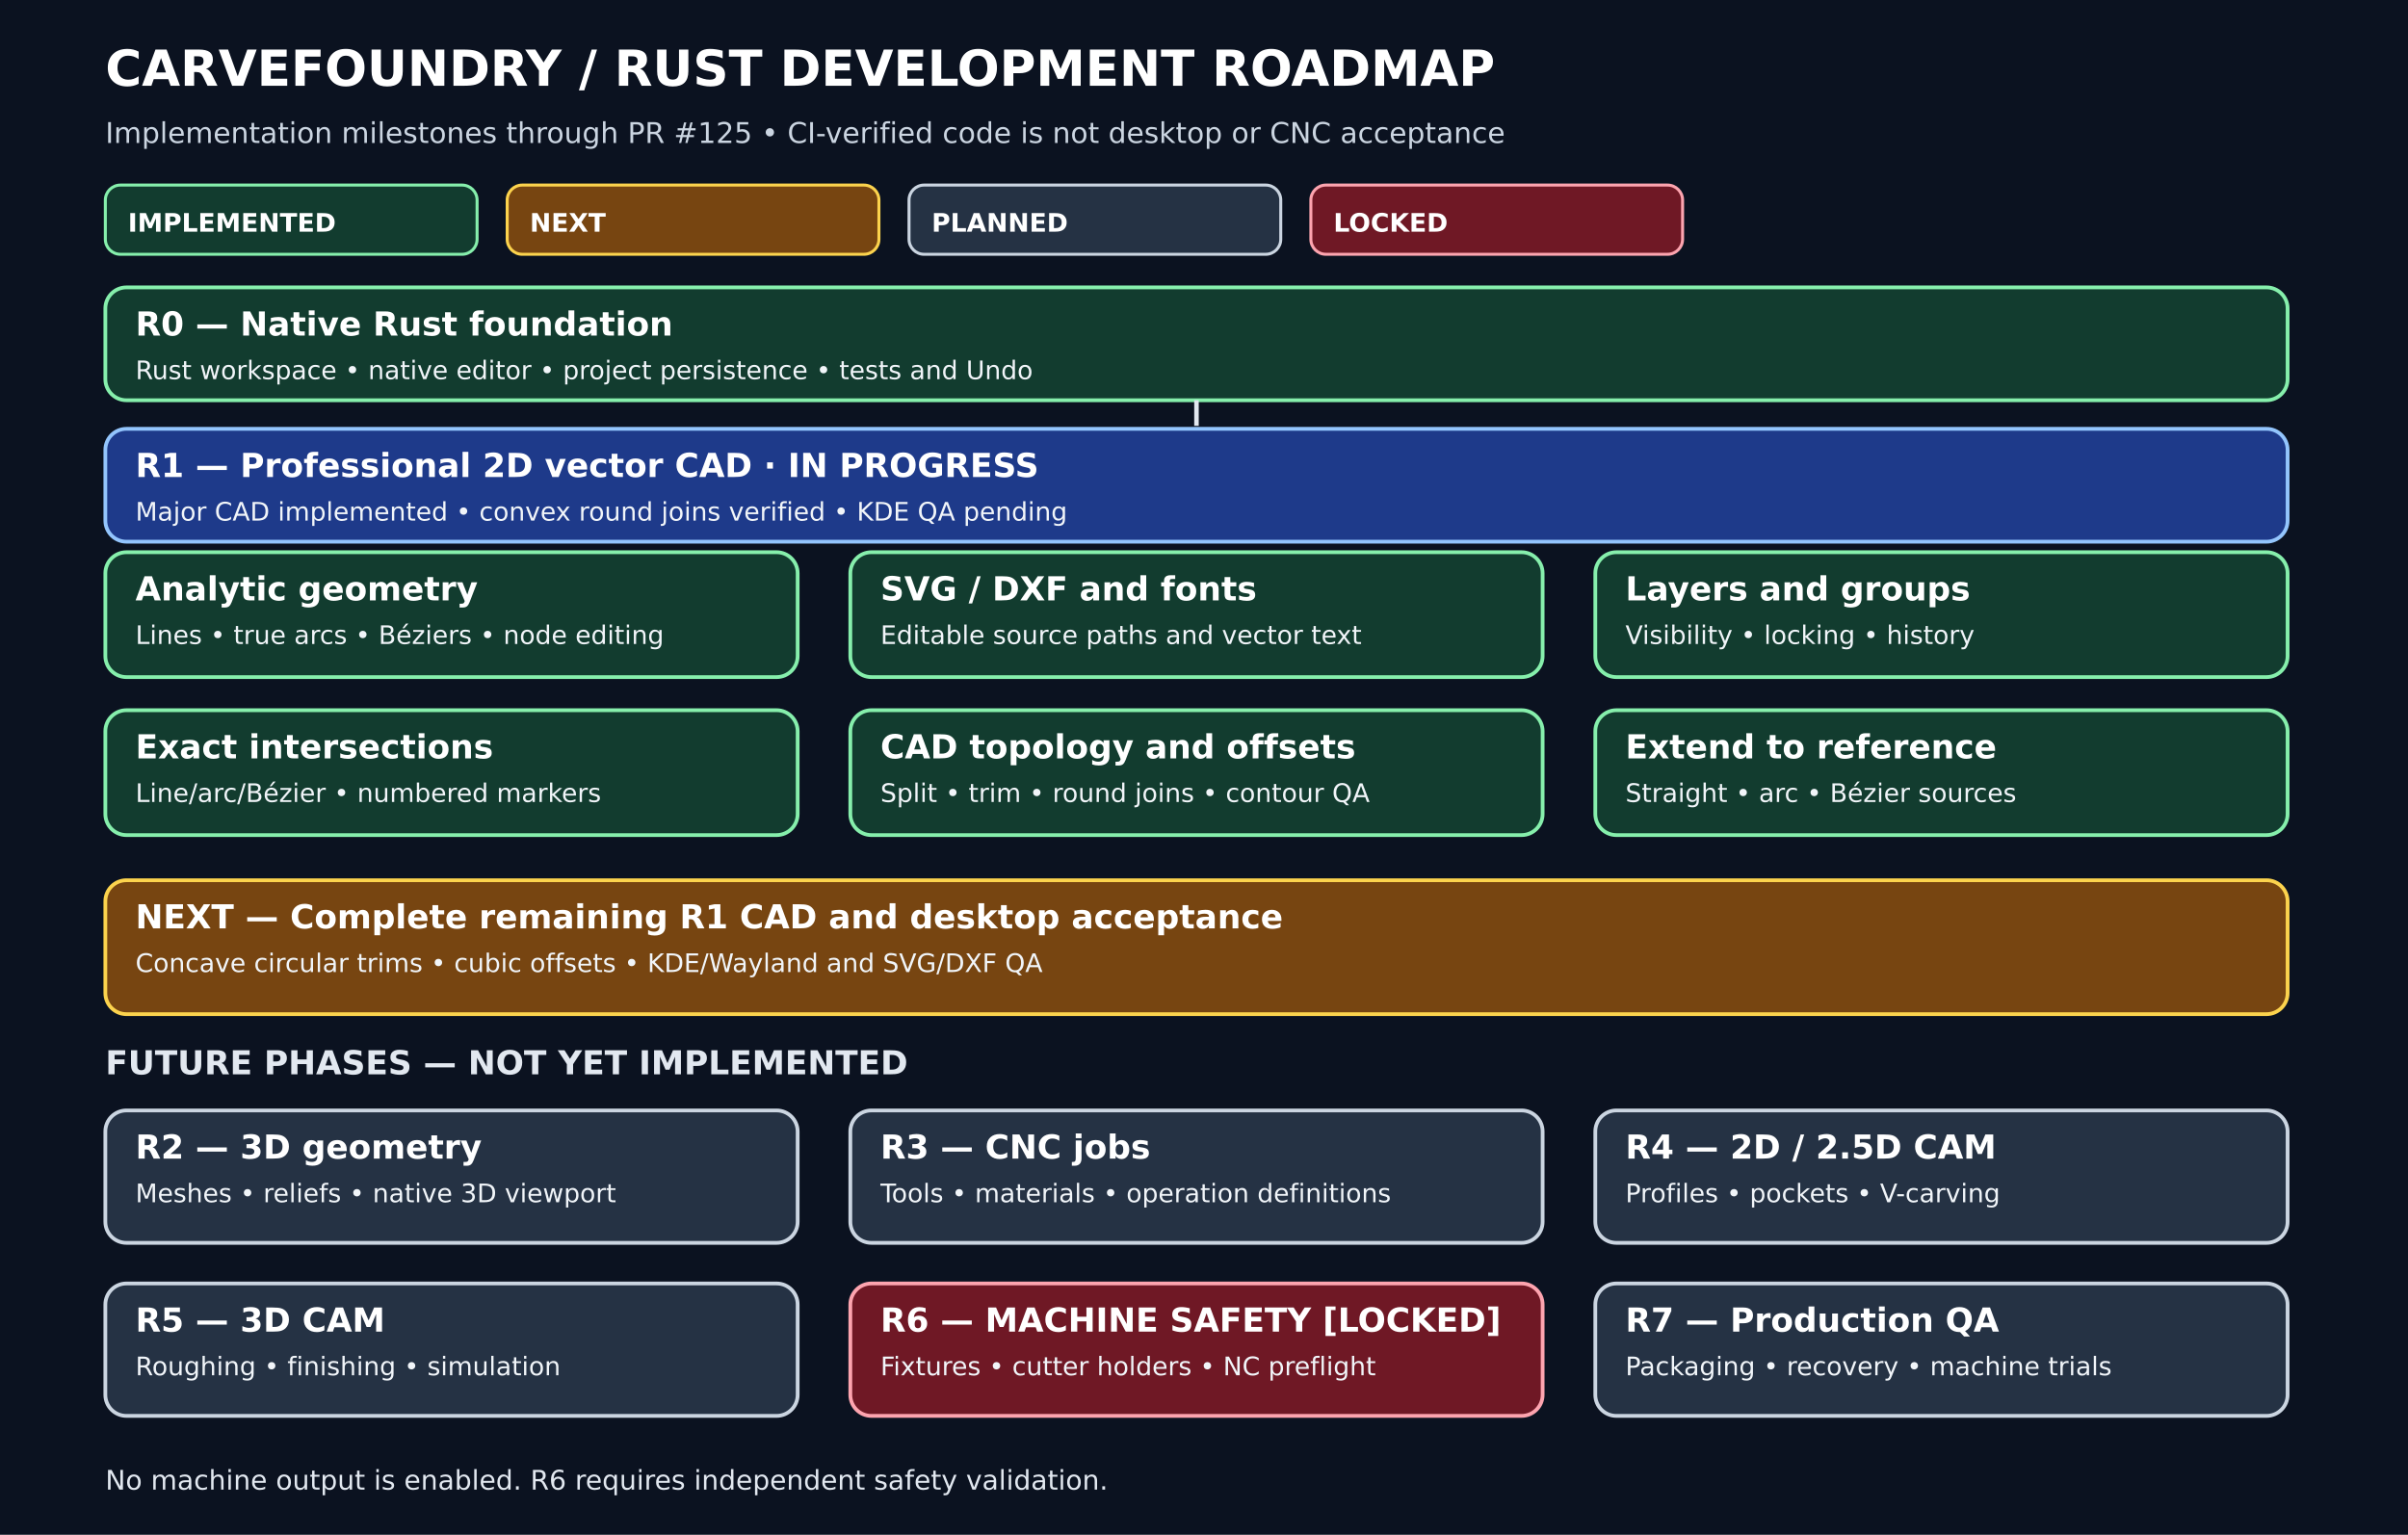
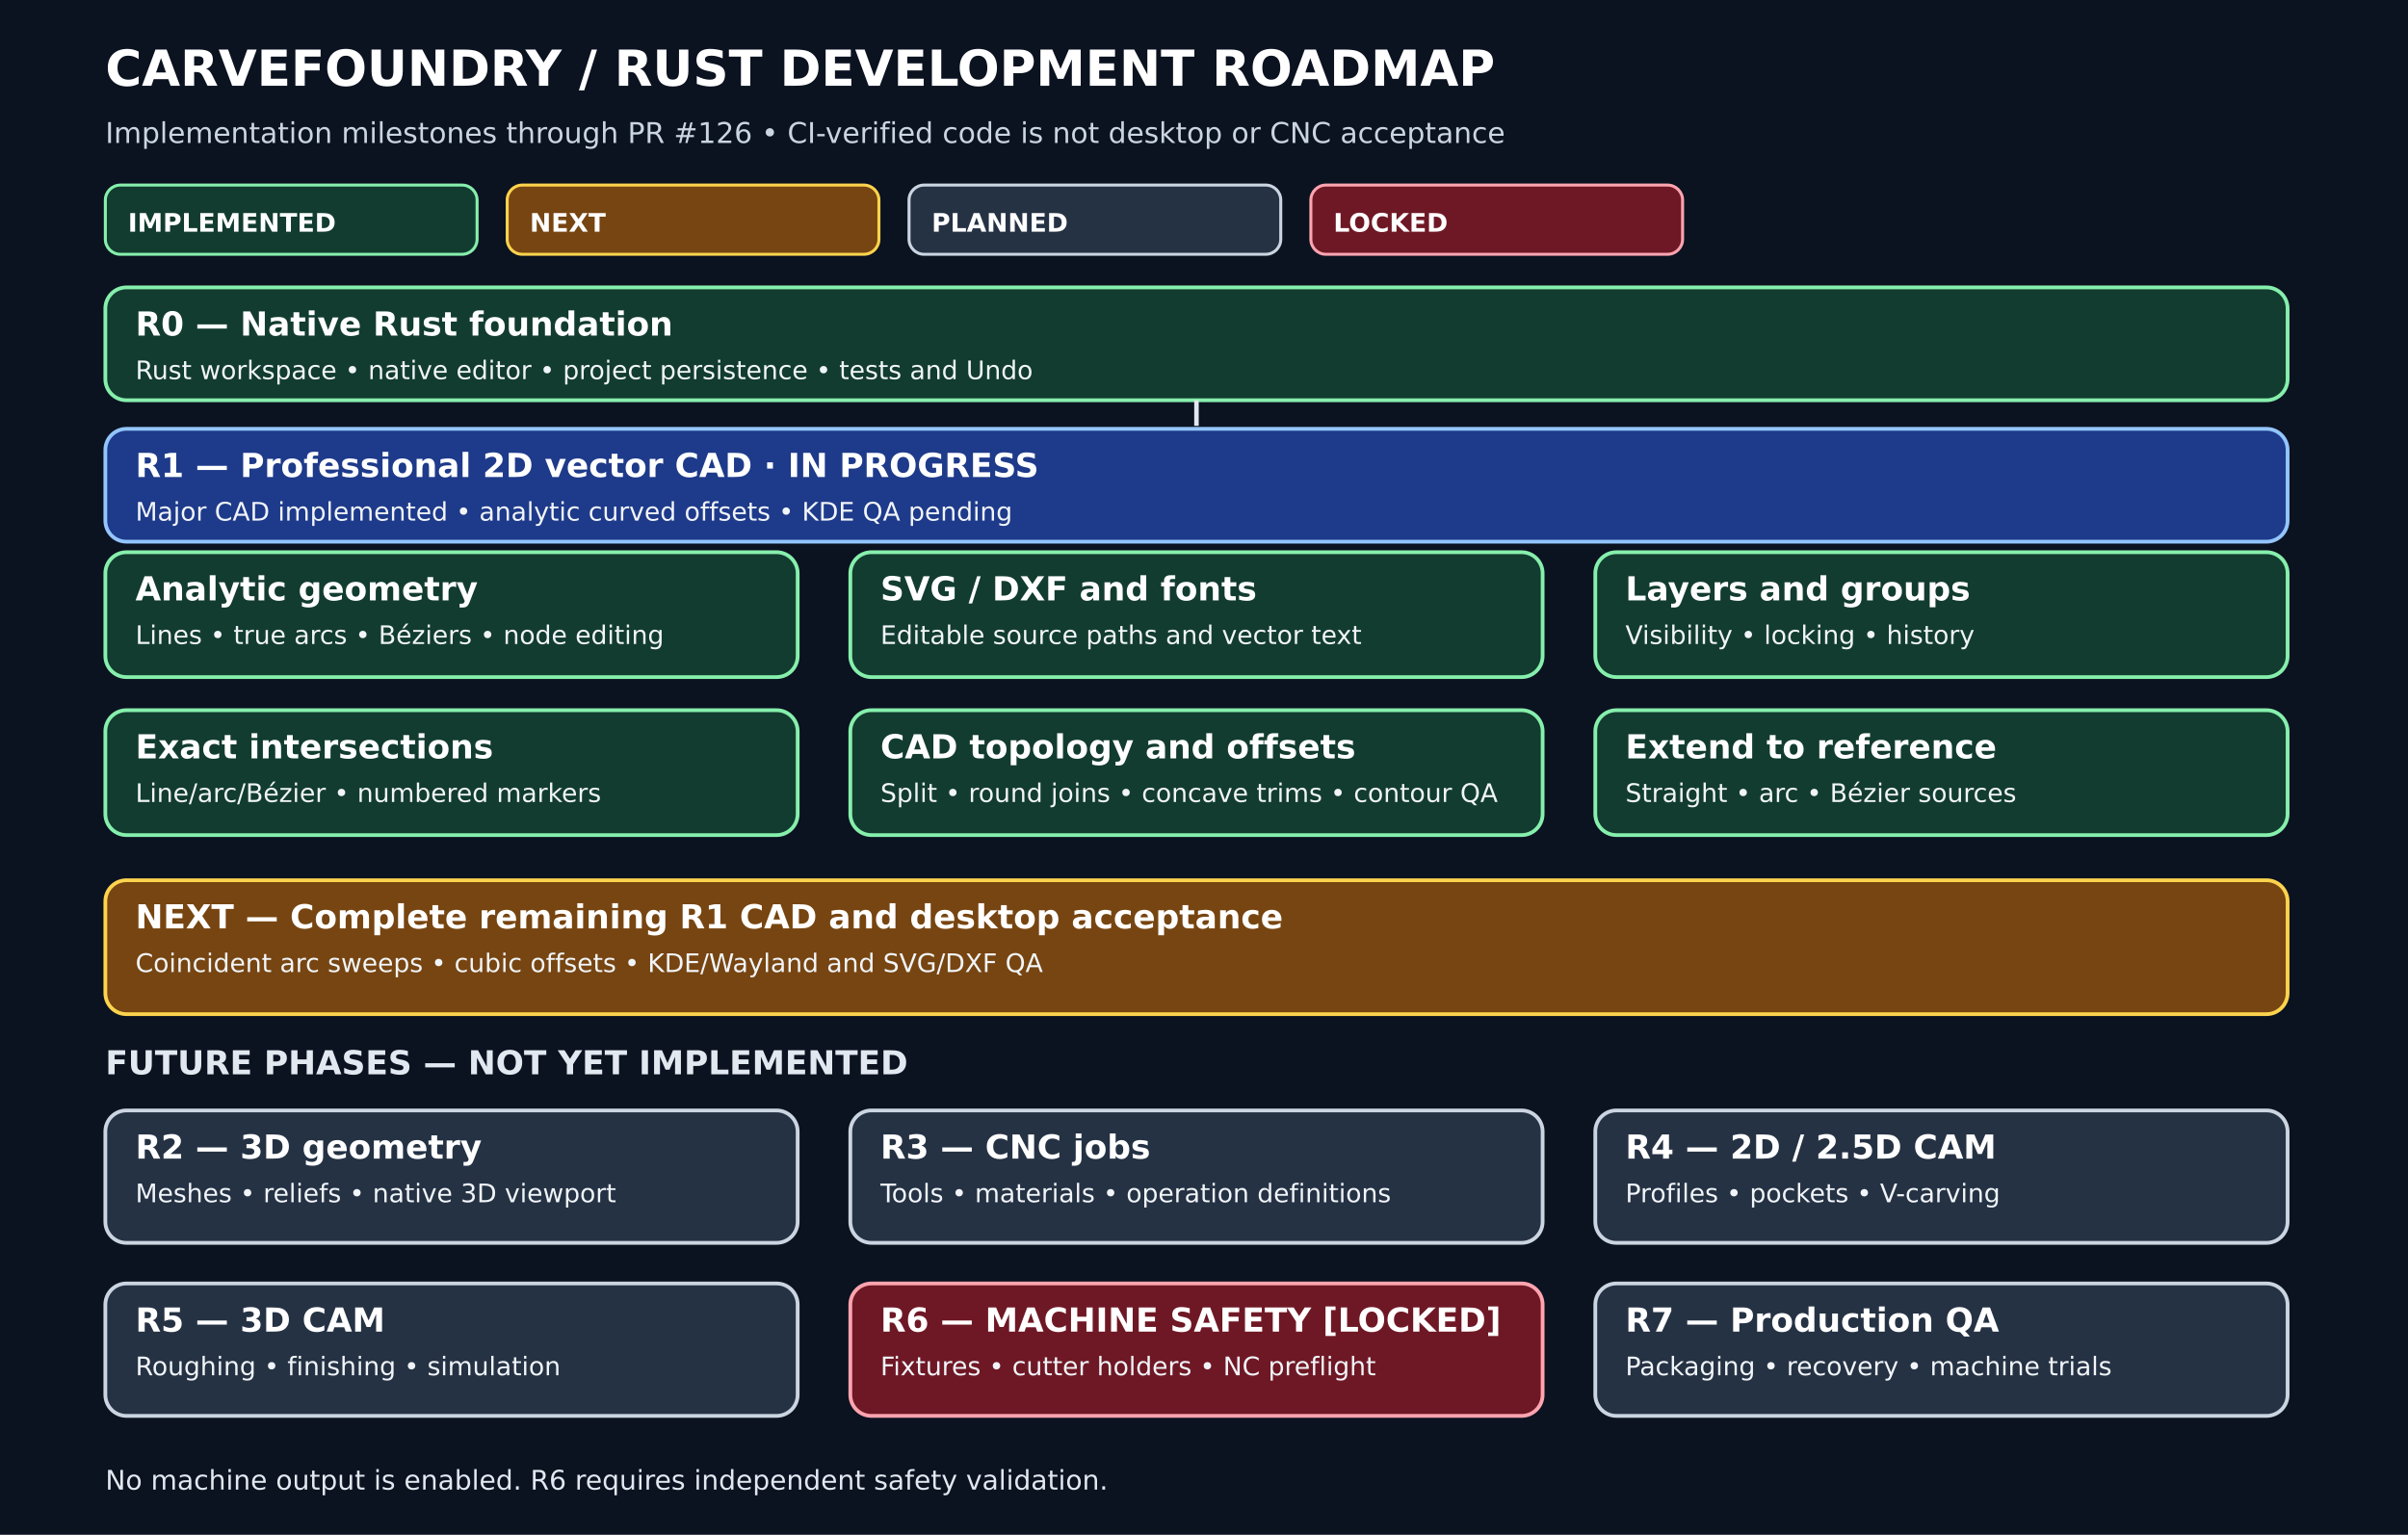
<svg xmlns="http://www.w3.org/2000/svg" width="1600" height="1020" viewBox="0 0 1600 1020" role="img" aria-labelledby="roadmap-title roadmap-desc">
  <rect width="1600" height="1020" fill="#0b1220" />
  <text x="70" y="57" fill="#ffffff" font-family="DejaVu Sans, Arial, sans-serif" font-weight="800" font-size="33">CARVEFOUNDRY  /  RUST DEVELOPMENT ROADMAP</text>
-   <text x="70" y="95" fill="#cbd5e1" font-family="DejaVu Sans, Arial, sans-serif" font-weight="500" font-size="19">Implementation milestones through PR #125  •  CI-verified code is not desktop or CNC acceptance</text>
+   <text x="70" y="95" fill="#cbd5e1" font-family="DejaVu Sans, Arial, sans-serif" font-weight="500" font-size="19">Implementation milestones through PR #126  •  CI-verified code is not desktop or CNC acceptance</text>
  <rect x="70" y="123" width="247" height="46" rx="10" fill="#123c2f" stroke="#86efac" stroke-width="2" />
  <text x="85" y="154" fill="#ffffff" font-family="DejaVu Sans, Arial, sans-serif" font-weight="700" font-size="17">IMPLEMENTED</text>
  <rect x="337" y="123" width="247" height="46" rx="10" fill="#774511" stroke="#fcd34d" stroke-width="2" />
  <text x="352" y="154" fill="#ffffff" font-family="DejaVu Sans, Arial, sans-serif" font-weight="700" font-size="17">NEXT</text>
  <rect x="604" y="123" width="247" height="46" rx="10" fill="#253244" stroke="#cbd5e1" stroke-width="2" />
  <text x="619" y="154" fill="#ffffff" font-family="DejaVu Sans, Arial, sans-serif" font-weight="700" font-size="17">PLANNED</text>
  <rect x="871" y="123" width="247" height="46" rx="10" fill="#6f1825" stroke="#fda4af" stroke-width="2" />
  <text x="886" y="154" fill="#ffffff" font-family="DejaVu Sans, Arial, sans-serif" font-weight="700" font-size="17">LOCKED</text>
  <rect x="70" y="191" width="1450" height="75" rx="14" fill="#123c2f" stroke="#86efac" stroke-width="2.5" />
  <text x="90" y="223" fill="#ffffff" font-family="DejaVu Sans, Arial, sans-serif" font-weight="700" font-size="22">R0  —  Native Rust foundation</text>
  <text x="90" y="252" fill="#f1f5f9" font-family="DejaVu Sans, Arial, sans-serif" font-weight="500" font-size="17">Rust workspace • native editor • project persistence • tests and Undo</text>
  <path d="M795 266 V283" stroke="#e2e8f0" stroke-width="3" fill="none" />
  <rect x="70" y="285" width="1450" height="75" rx="14" fill="#1e3a8a" stroke="#93c5fd" stroke-width="2.5" />
  <text x="90" y="317" fill="#ffffff" font-family="DejaVu Sans, Arial, sans-serif" font-weight="700" font-size="22">R1  —  Professional 2D vector CAD  ·  IN PROGRESS</text>
-   <text x="90" y="346" fill="#f1f5f9" font-family="DejaVu Sans, Arial, sans-serif" font-weight="500" font-size="17">Major CAD implemented • convex round joins verified • KDE QA pending</text>
+   <text x="90" y="346" fill="#f1f5f9" font-family="DejaVu Sans, Arial, sans-serif" font-weight="500" font-size="17">Major CAD implemented • analytic curved offsets • KDE QA pending</text>
  <rect x="70" y="367" width="460" height="83" rx="14" fill="#123c2f" stroke="#86efac" stroke-width="2.5" />
  <text x="90" y="399" fill="#ffffff" font-family="DejaVu Sans, Arial, sans-serif" font-weight="700" font-size="22">Analytic geometry</text>
  <text x="90" y="428" fill="#f1f5f9" font-family="DejaVu Sans, Arial, sans-serif" font-weight="500" font-size="17">Lines • true arcs • Béziers • node editing</text>
  <rect x="565" y="367" width="460" height="83" rx="14" fill="#123c2f" stroke="#86efac" stroke-width="2.5" />
  <text x="585" y="399" fill="#ffffff" font-family="DejaVu Sans, Arial, sans-serif" font-weight="700" font-size="22">SVG / DXF and fonts</text>
  <text x="585" y="428" fill="#f1f5f9" font-family="DejaVu Sans, Arial, sans-serif" font-weight="500" font-size="17">Editable source paths and vector text</text>
  <rect x="1060" y="367" width="460" height="83" rx="14" fill="#123c2f" stroke="#86efac" stroke-width="2.5" />
  <text x="1080" y="399" fill="#ffffff" font-family="DejaVu Sans, Arial, sans-serif" font-weight="700" font-size="22">Layers and groups</text>
  <text x="1080" y="428" fill="#f1f5f9" font-family="DejaVu Sans, Arial, sans-serif" font-weight="500" font-size="17">Visibility • locking • history</text>
  <rect x="70" y="472" width="460" height="83" rx="14" fill="#123c2f" stroke="#86efac" stroke-width="2.5" />
  <text x="90" y="504" fill="#ffffff" font-family="DejaVu Sans, Arial, sans-serif" font-weight="700" font-size="22">Exact intersections</text>
  <text x="90" y="533" fill="#f1f5f9" font-family="DejaVu Sans, Arial, sans-serif" font-weight="500" font-size="17">Line/arc/Bézier • numbered markers</text>
  <rect x="565" y="472" width="460" height="83" rx="14" fill="#123c2f" stroke="#86efac" stroke-width="2.5" />
  <text x="585" y="504" fill="#ffffff" font-family="DejaVu Sans, Arial, sans-serif" font-weight="700" font-size="22">CAD topology and offsets</text>
-   <text x="585" y="533" fill="#f1f5f9" font-family="DejaVu Sans, Arial, sans-serif" font-weight="500" font-size="17">Split • trim • round joins • contour QA</text>
+   <text x="585" y="533" fill="#f1f5f9" font-family="DejaVu Sans, Arial, sans-serif" font-weight="500" font-size="17">Split • round joins • concave trims • contour QA</text>
  <rect x="1060" y="472" width="460" height="83" rx="14" fill="#123c2f" stroke="#86efac" stroke-width="2.5" />
  <text x="1080" y="504" fill="#ffffff" font-family="DejaVu Sans, Arial, sans-serif" font-weight="700" font-size="22">Extend to reference</text>
  <text x="1080" y="533" fill="#f1f5f9" font-family="DejaVu Sans, Arial, sans-serif" font-weight="500" font-size="17">Straight • arc • Bézier sources</text>
  <rect x="70" y="585" width="1450" height="89" rx="14" fill="#774511" stroke="#fcd34d" stroke-width="2.5" />
  <text x="90" y="617" fill="#ffffff" font-family="DejaVu Sans, Arial, sans-serif" font-weight="700" font-size="22">NEXT  —  Complete remaining R1 CAD and desktop acceptance</text>
-   <text x="90" y="646" fill="#f1f5f9" font-family="DejaVu Sans, Arial, sans-serif" font-weight="500" font-size="17">Concave circular trims • cubic offsets • KDE/Wayland and SVG/DXF QA</text>
+   <text x="90" y="646" fill="#f1f5f9" font-family="DejaVu Sans, Arial, sans-serif" font-weight="500" font-size="17">Coincident arc sweeps • cubic offsets • KDE/Wayland and SVG/DXF QA</text>
  <text x="70" y="714" fill="#e2e8f0" font-family="DejaVu Sans, Arial, sans-serif" font-weight="800" font-size="22">FUTURE PHASES  —  NOT YET IMPLEMENTED</text>
  <rect x="70" y="738" width="460" height="88" rx="14" fill="#253244" stroke="#cbd5e1" stroke-width="2.5" />
  <text x="90" y="770" fill="#ffffff" font-family="DejaVu Sans, Arial, sans-serif" font-weight="700" font-size="22">R2  —  3D geometry</text>
  <text x="90" y="799" fill="#f1f5f9" font-family="DejaVu Sans, Arial, sans-serif" font-weight="500" font-size="17">Meshes • reliefs • native 3D viewport</text>
  <rect x="565" y="738" width="460" height="88" rx="14" fill="#253244" stroke="#cbd5e1" stroke-width="2.5" />
  <text x="585" y="770" fill="#ffffff" font-family="DejaVu Sans, Arial, sans-serif" font-weight="700" font-size="22">R3  —  CNC jobs</text>
  <text x="585" y="799" fill="#f1f5f9" font-family="DejaVu Sans, Arial, sans-serif" font-weight="500" font-size="17">Tools • materials • operation definitions</text>
  <rect x="1060" y="738" width="460" height="88" rx="14" fill="#253244" stroke="#cbd5e1" stroke-width="2.5" />
  <text x="1080" y="770" fill="#ffffff" font-family="DejaVu Sans, Arial, sans-serif" font-weight="700" font-size="22">R4  —  2D / 2.5D CAM</text>
  <text x="1080" y="799" fill="#f1f5f9" font-family="DejaVu Sans, Arial, sans-serif" font-weight="500" font-size="17">Profiles • pockets • V-carving</text>
  <rect x="70" y="853" width="460" height="88" rx="14" fill="#253244" stroke="#cbd5e1" stroke-width="2.5" />
  <text x="90" y="885" fill="#ffffff" font-family="DejaVu Sans, Arial, sans-serif" font-weight="700" font-size="22">R5  —  3D CAM</text>
  <text x="90" y="914" fill="#f1f5f9" font-family="DejaVu Sans, Arial, sans-serif" font-weight="500" font-size="17">Roughing • finishing • simulation</text>
  <rect x="1060" y="853" width="460" height="88" rx="14" fill="#253244" stroke="#cbd5e1" stroke-width="2.5" />
  <text x="1080" y="885" fill="#ffffff" font-family="DejaVu Sans, Arial, sans-serif" font-weight="700" font-size="22">R7  —  Production QA</text>
  <text x="1080" y="914" fill="#f1f5f9" font-family="DejaVu Sans, Arial, sans-serif" font-weight="500" font-size="17">Packaging • recovery • machine trials</text>
  <rect x="565" y="853" width="460" height="88" rx="14" fill="#6f1825" stroke="#fda4af" stroke-width="2.5" />
  <text x="585" y="885" fill="#ffffff" font-family="DejaVu Sans, Arial, sans-serif" font-weight="700" font-size="22">R6  —  MACHINE SAFETY  [LOCKED]</text>
  <text x="585" y="914" fill="#f1f5f9" font-family="DejaVu Sans, Arial, sans-serif" font-weight="500" font-size="17">Fixtures • cutter holders • NC preflight</text>
  <text x="70" y="990" fill="#e2e8f0" font-family="DejaVu Sans, Arial, sans-serif" font-weight="500" font-size="18">No machine output is enabled.  R6 requires independent safety validation.</text>
</svg>
